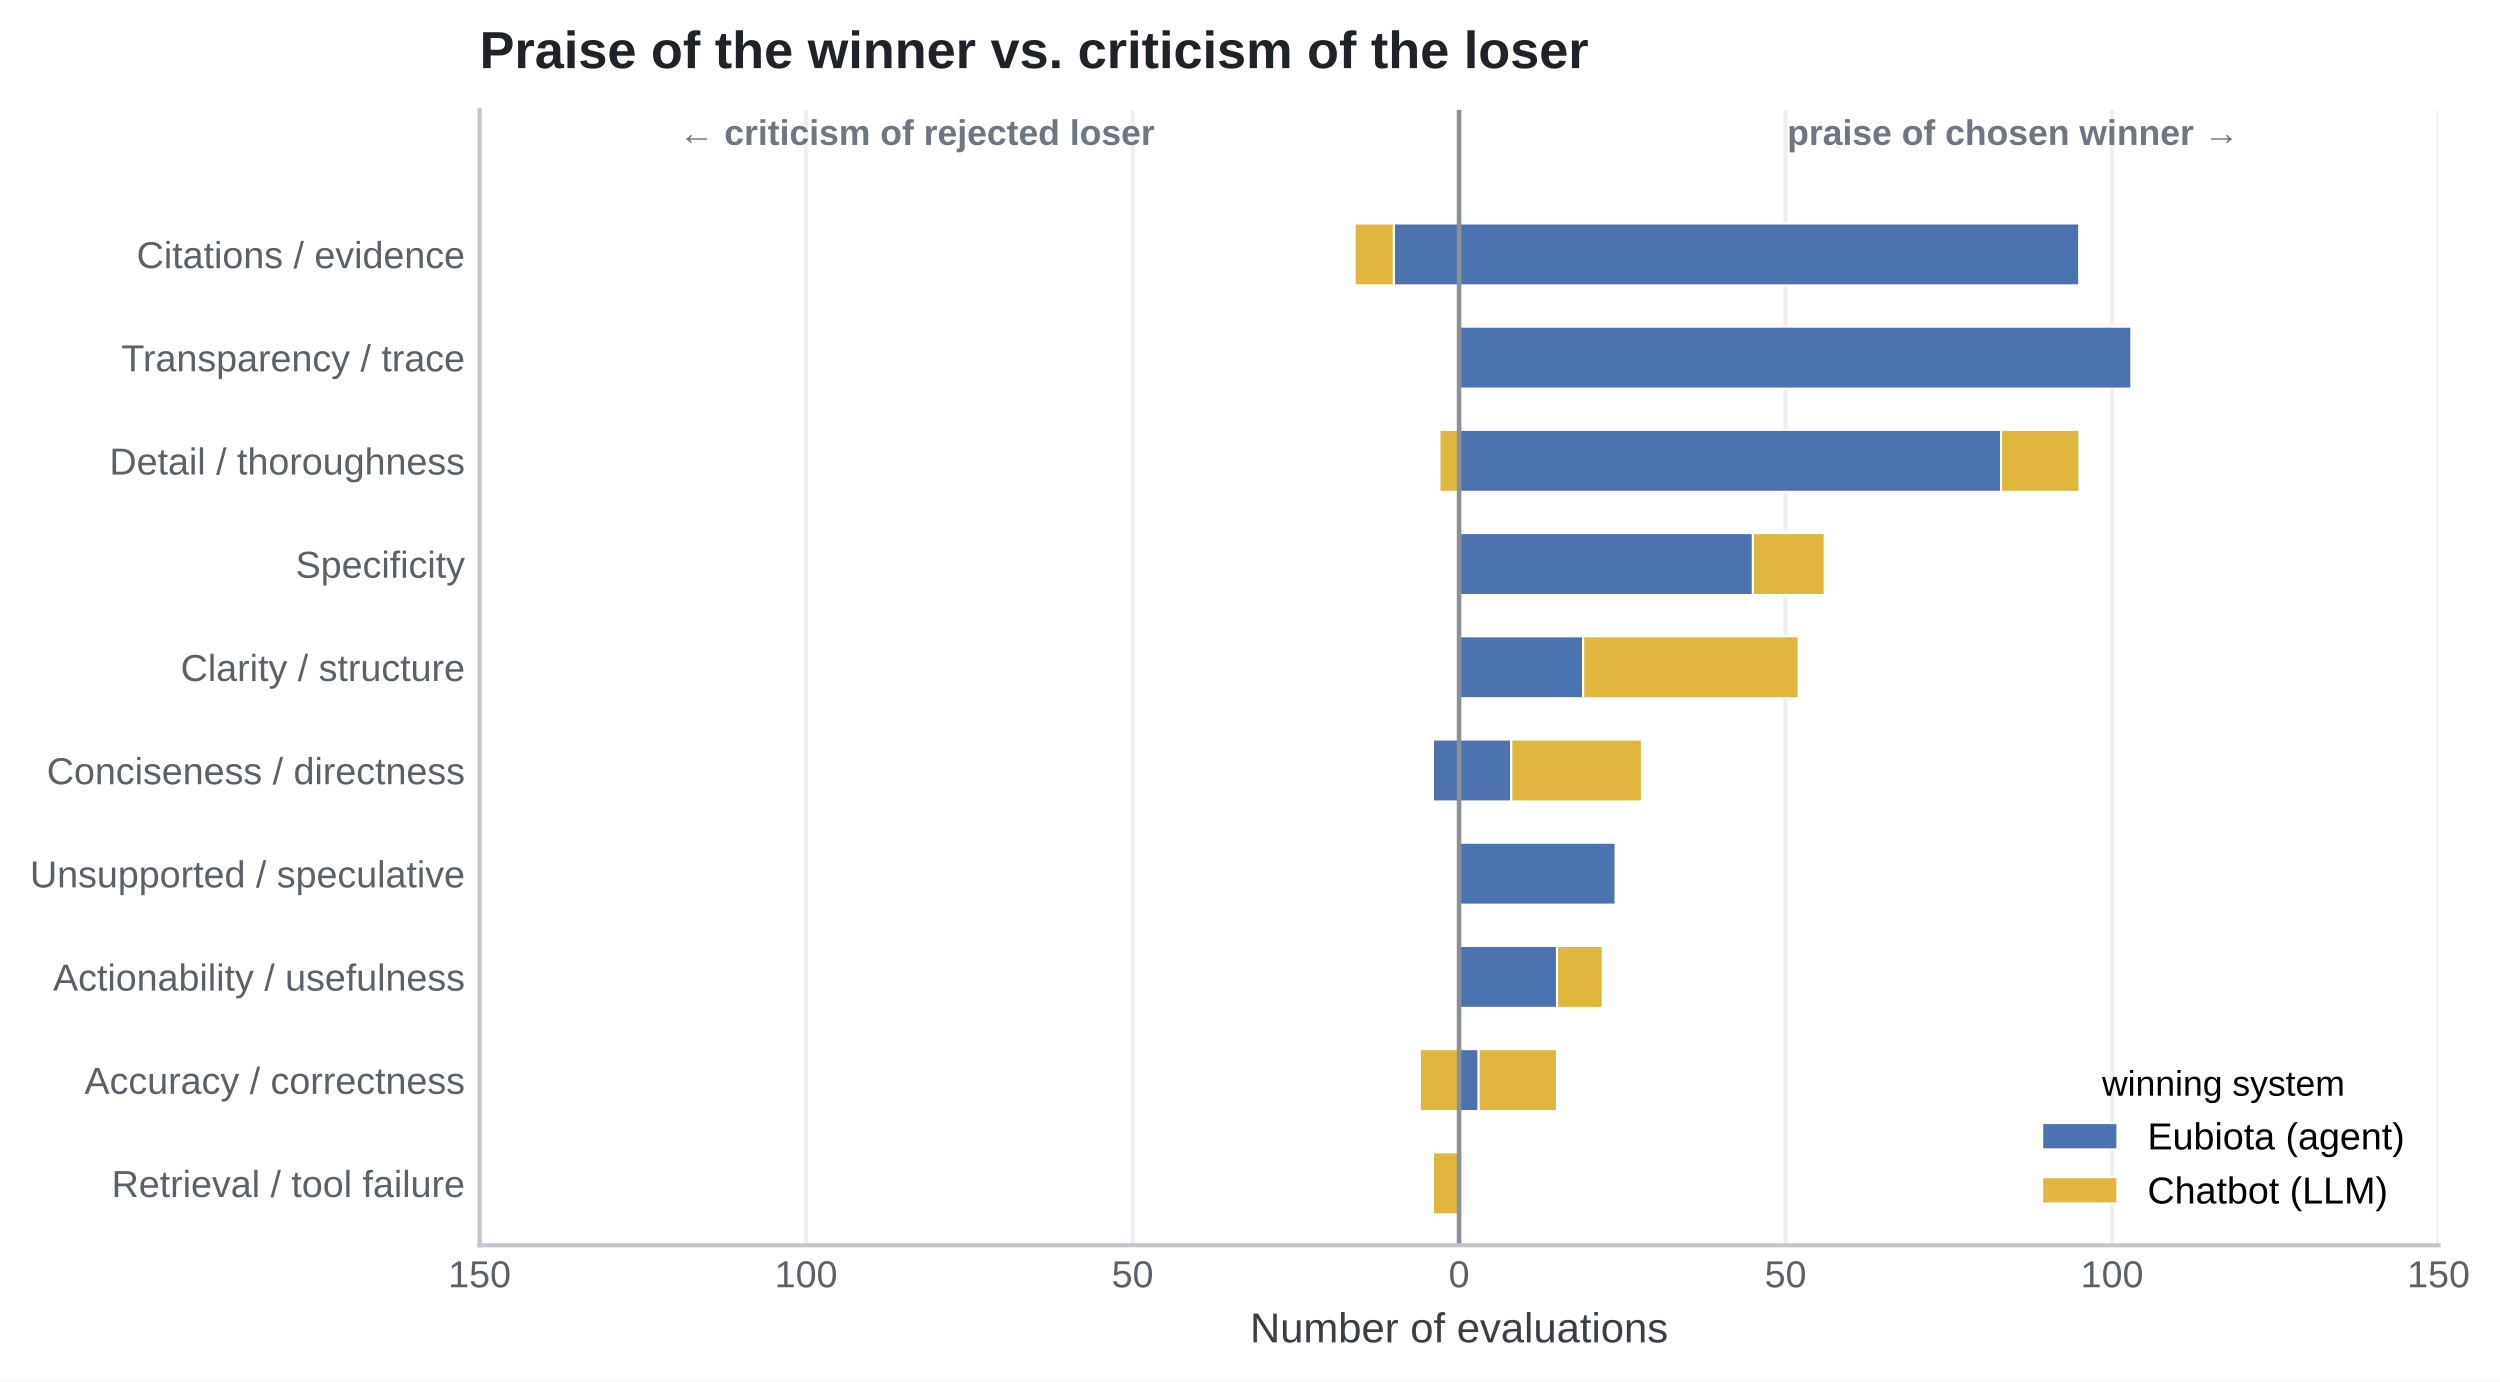
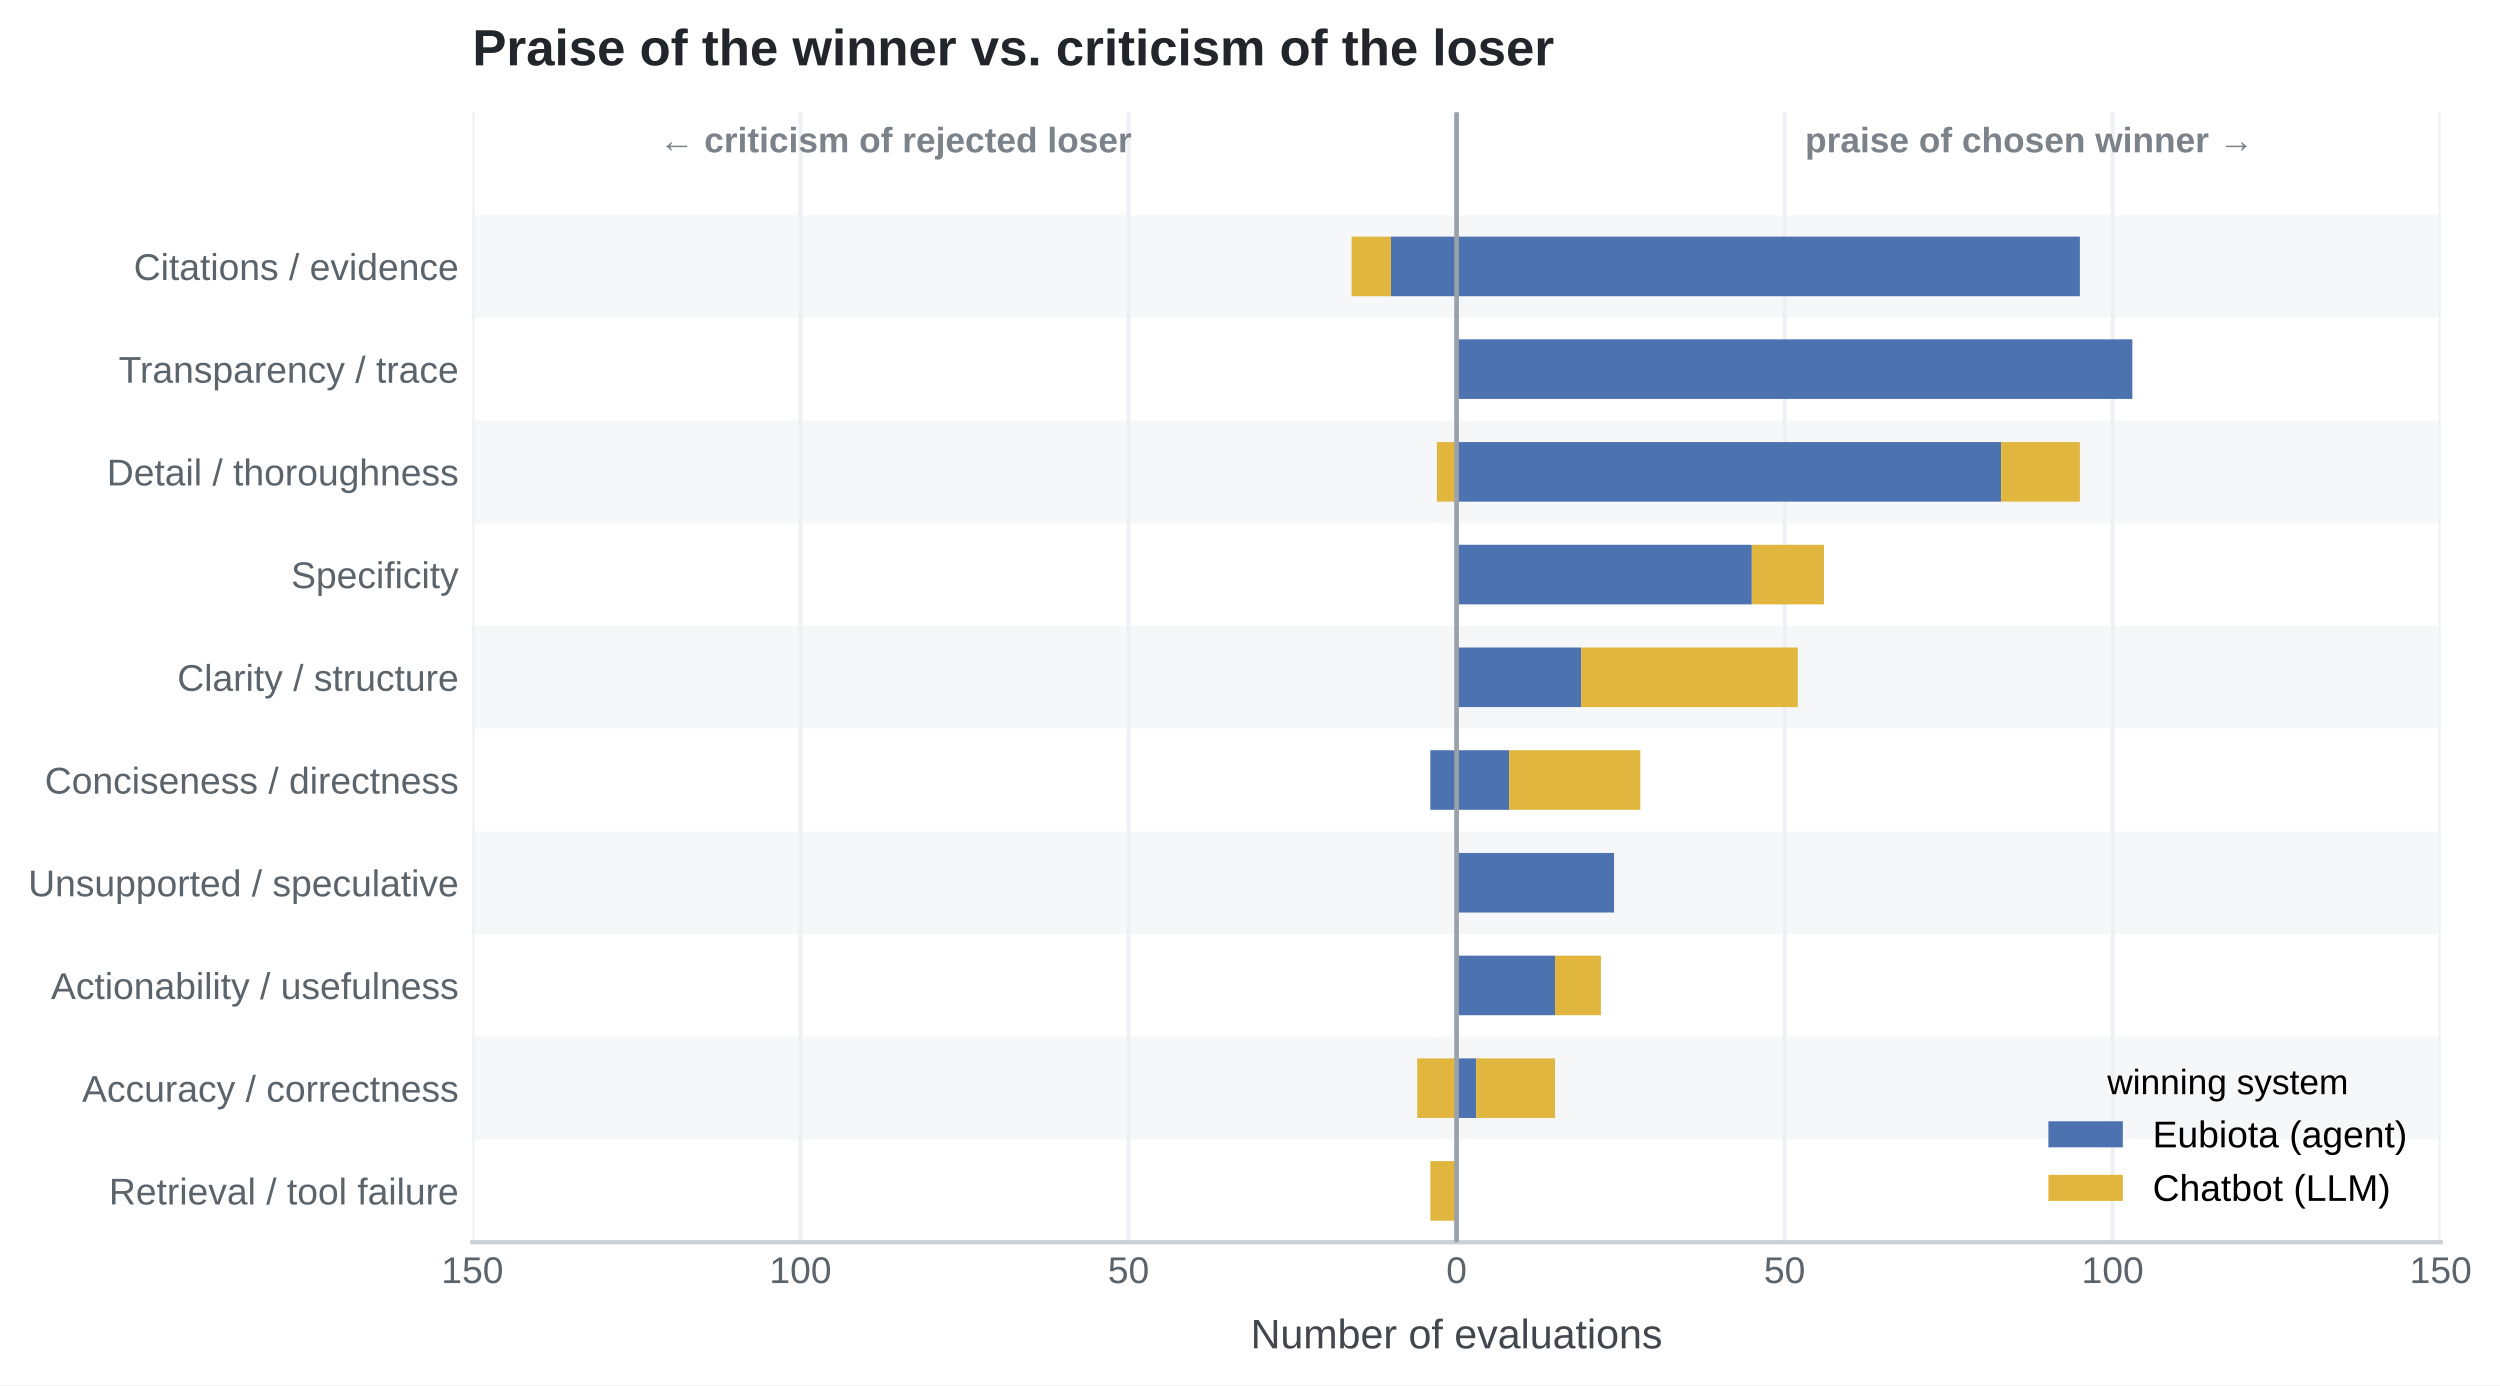
- <svg xmlns="http://www.w3.org/2000/svg" width="598.183pt" height="330.487pt" viewBox="0 0 598.183 330.487" version="1.1">
+ <svg xmlns="http://www.w3.org/2000/svg" width="637.861pt" height="353.422pt" viewBox="0 0 637.861 353.422" version="1.1">
  <defs>
    <style type="text/css">*{stroke-linejoin: round; stroke-linecap: butt}</style>
  </defs>
  <g id="figure_1">
    <g id="patch_1">
-       <path d="M 0 330.487  L 598.183 330.487  L 598.183 0  L 0 0  z " style="fill: #ffffff" />
+       <path d="M 0 353.422  L 637.861 353.422  L 637.861 0  L 0 0  z " style="fill: #ffffff" />
    </g>
    <g id="axes_1">
      <g id="patch_2">
-         <path d="M 114.755 297.956  L 583.475 297.956  L 583.475 26.3  L 114.755 26.3  z " style="fill: #ffffff" />
+         <path d="M 120.536 316.952  L 622.736 316.952  L 622.736 28.664  L 120.536 28.664  z " style="fill: #ffffff" />
+       </g>
+       <g id="patch_3">
+         <path d="M 120.536 54.872  L 622.736 54.872  L 622.736 81.08  L 120.536 81.08  z " clip-path="url(#p76a60ad935)" style="fill: #f6f7f9" />
+       </g>
+       <g id="patch_4">
+         <path d="M 120.536 107.288  L 622.736 107.288  L 622.736 133.496  L 120.536 133.496  z " clip-path="url(#p76a60ad935)" style="fill: #f6f7f9" />
+       </g>
+       <g id="patch_5">
+         <path d="M 120.536 159.704  L 622.736 159.704  L 622.736 185.912  L 120.536 185.912  z " clip-path="url(#p76a60ad935)" style="fill: #f6f7f9" />
+       </g>
+       <g id="patch_6">
+         <path d="M 120.536 212.12  L 622.736 212.12  L 622.736 238.328  L 120.536 238.328  z " clip-path="url(#p76a60ad935)" style="fill: #f6f7f9" />
+       </g>
+       <g id="patch_7">
+         <path d="M 120.536 264.536  L 622.736 264.536  L 622.736 290.744  L 120.536 290.744  z " clip-path="url(#p76a60ad935)" style="fill: #f6f7f9" />
      </g>
      <g id="matplotlib.axis_1">
        <g id="xtick_1">
          <g id="line2d_1">
-             <path d="M 114.755 297.956  L 114.755 26.3  " clip-path="url(#p60d4a87318)" style="fill: none; stroke: #edeff2; stroke-linecap: square" />
+             <path d="M 120.536 316.952  L 120.536 28.664  " clip-path="url(#p76a60ad935)" style="fill: none; stroke: #eef0f3; stroke-width: 1.1; stroke-linecap: square" />
          </g>
          <g id="line2d_2" />
          <g id="text_1">
-             <text style="font-size: 9px; font-family: 'Arial'; text-anchor: middle; fill: #5a6169" x="114.755" y="308.009" transform="rotate(-0 114.7555 308.0086)">150</text>
+             <text style="font-size: 9.5px; font-family: 'Arial'; text-anchor: middle; fill: #5b636b" x="120.536" y="327.369" transform="rotate(-0 120.5363 327.3686)">150</text>
          </g>
        </g>
        <g id="xtick_2">
          <g id="line2d_3">
-             <path d="M 192.875 297.956  L 192.875 26.3  " clip-path="url(#p60d4a87318)" style="fill: none; stroke: #edeff2; stroke-linecap: square" />
+             <path d="M 204.236 316.952  L 204.236 28.664  " clip-path="url(#p76a60ad935)" style="fill: none; stroke: #eef0f3; stroke-width: 1.1; stroke-linecap: square" />
          </g>
          <g id="line2d_4" />
          <g id="text_2">
-             <text style="font-size: 9px; font-family: 'Arial'; text-anchor: middle; fill: #5a6169" x="192.875" y="308.009" transform="rotate(-0 192.8755 308.0086)">100</text>
+             <text style="font-size: 9.5px; font-family: 'Arial'; text-anchor: middle; fill: #5b636b" x="204.236" y="327.369" transform="rotate(-0 204.2363 327.3686)">100</text>
          </g>
        </g>
        <g id="xtick_3">
          <g id="line2d_5">
-             <path d="M 270.995 297.956  L 270.995 26.3  " clip-path="url(#p60d4a87318)" style="fill: none; stroke: #edeff2; stroke-linecap: square" />
+             <path d="M 287.936 316.952  L 287.936 28.664  " clip-path="url(#p76a60ad935)" style="fill: none; stroke: #eef0f3; stroke-width: 1.1; stroke-linecap: square" />
          </g>
          <g id="line2d_6" />
          <g id="text_3">
-             <text style="font-size: 9px; font-family: 'Arial'; text-anchor: middle; fill: #5a6169" x="270.995" y="308.009" transform="rotate(-0 270.9955 308.0086)">50</text>
+             <text style="font-size: 9.5px; font-family: 'Arial'; text-anchor: middle; fill: #5b636b" x="287.936" y="327.369" transform="rotate(-0 287.9363 327.3686)">50</text>
          </g>
        </g>
        <g id="xtick_4">
          <g id="line2d_7">
-             <path d="M 349.115 297.956  L 349.115 26.3  " clip-path="url(#p60d4a87318)" style="fill: none; stroke: #edeff2; stroke-linecap: square" />
+             <path d="M 371.636 316.952  L 371.636 28.664  " clip-path="url(#p76a60ad935)" style="fill: none; stroke: #eef0f3; stroke-width: 1.1; stroke-linecap: square" />
          </g>
          <g id="line2d_8" />
          <g id="text_4">
-             <text style="font-size: 9px; font-family: 'Arial'; text-anchor: middle; fill: #5a6169" x="349.115" y="308.009" transform="rotate(-0 349.1155 308.0086)">0</text>
+             <text style="font-size: 9.5px; font-family: 'Arial'; text-anchor: middle; fill: #5b636b" x="371.636" y="327.369" transform="rotate(-0 371.6363 327.3686)">0</text>
          </g>
        </g>
        <g id="xtick_5">
          <g id="line2d_9">
-             <path d="M 427.235 297.956  L 427.235 26.3  " clip-path="url(#p60d4a87318)" style="fill: none; stroke: #edeff2; stroke-linecap: square" />
+             <path d="M 455.336 316.952  L 455.336 28.664  " clip-path="url(#p76a60ad935)" style="fill: none; stroke: #eef0f3; stroke-width: 1.1; stroke-linecap: square" />
          </g>
          <g id="line2d_10" />
          <g id="text_5">
-             <text style="font-size: 9px; font-family: 'Arial'; text-anchor: middle; fill: #5a6169" x="427.235" y="308.009" transform="rotate(-0 427.2355 308.0086)">50</text>
+             <text style="font-size: 9.5px; font-family: 'Arial'; text-anchor: middle; fill: #5b636b" x="455.336" y="327.369" transform="rotate(-0 455.3363 327.3686)">50</text>
          </g>
        </g>
        <g id="xtick_6">
          <g id="line2d_11">
-             <path d="M 505.355 297.956  L 505.355 26.3  " clip-path="url(#p60d4a87318)" style="fill: none; stroke: #edeff2; stroke-linecap: square" />
+             <path d="M 539.036 316.952  L 539.036 28.664  " clip-path="url(#p76a60ad935)" style="fill: none; stroke: #eef0f3; stroke-width: 1.1; stroke-linecap: square" />
          </g>
          <g id="line2d_12" />
          <g id="text_6">
-             <text style="font-size: 9px; font-family: 'Arial'; text-anchor: middle; fill: #5a6169" x="505.355" y="308.009" transform="rotate(-0 505.3555 308.0086)">100</text>
+             <text style="font-size: 9.5px; font-family: 'Arial'; text-anchor: middle; fill: #5b636b" x="539.036" y="327.369" transform="rotate(-0 539.0363 327.3686)">100</text>
          </g>
        </g>
        <g id="xtick_7">
          <g id="line2d_13">
-             <path d="M 583.475 297.956  L 583.475 26.3  " clip-path="url(#p60d4a87318)" style="fill: none; stroke: #edeff2; stroke-linecap: square" />
+             <path d="M 622.736 316.952  L 622.736 28.664  " clip-path="url(#p76a60ad935)" style="fill: none; stroke: #eef0f3; stroke-width: 1.1; stroke-linecap: square" />
          </g>
          <g id="line2d_14" />
          <g id="text_7">
-             <text style="font-size: 9px; font-family: 'Arial'; text-anchor: middle; fill: #5a6169" x="583.475" y="308.009" transform="rotate(-0 583.4755 308.0086)">150</text>
+             <text style="font-size: 9.5px; font-family: 'Arial'; text-anchor: middle; fill: #5b636b" x="622.736" y="327.369" transform="rotate(-0 622.7363 327.3686)">150</text>
          </g>
        </g>
        <g id="text_8">
-           <text style="font-size: 10px; font-family: 'Arial'; text-anchor: middle; fill: #3a3f45" x="349.115" y="321.183" transform="rotate(-0 349.1155 321.1829)">Number of evaluations</text>
+           <text style="font-size: 10.5px; font-family: 'Arial'; text-anchor: middle; fill: #41474d" x="371.636" y="344.012" transform="rotate(-0 371.6363 344.0122)">Number of evaluations</text>
        </g>
      </g>
      <g id="matplotlib.axis_2">
        <g id="ytick_1">
          <g id="line2d_15" />
          <g id="text_9">
-             <text style="font-size: 9px; font-family: 'Arial'; text-anchor: end; fill: #5a6169" x="111.255" y="64.151" transform="rotate(-0 111.2555 64.15086)">Citations / evidence</text>
+             <text style="font-size: 9.5px; font-family: 'Arial'; text-anchor: end; fill: #5b636b" x="117.036" y="71.434" transform="rotate(-0 117.0363 71.43448)">Citations / evidence</text>
          </g>
        </g>
        <g id="ytick_2">
          <g id="line2d_16" />
          <g id="text_10">
-             <text style="font-size: 9px; font-family: 'Arial'; text-anchor: end; fill: #5a6169" x="111.255" y="88.847" transform="rotate(-0 111.2555 88.84686)">Transparency / trace</text>
+             <text style="font-size: 9.5px; font-family: 'Arial'; text-anchor: end; fill: #5b636b" x="117.036" y="97.642" transform="rotate(-0 117.0363 97.64248)">Transparency / trace</text>
          </g>
        </g>
        <g id="ytick_3">
          <g id="line2d_17" />
          <g id="text_11">
-             <text style="font-size: 9px; font-family: 'Arial'; text-anchor: end; fill: #5a6169" x="111.255" y="113.543" transform="rotate(-0 111.2555 113.5429)">Detail / thoroughness</text>
+             <text style="font-size: 9.5px; font-family: 'Arial'; text-anchor: end; fill: #5b636b" x="117.036" y="123.85" transform="rotate(-0 117.0363 123.8505)">Detail / thoroughness</text>
          </g>
        </g>
        <g id="ytick_4">
          <g id="line2d_18" />
          <g id="text_12">
-             <text style="font-size: 9px; font-family: 'Arial'; text-anchor: end; fill: #5a6169" x="111.255" y="138.239" transform="rotate(-0 111.2555 138.2389)">Specificity</text>
+             <text style="font-size: 9.5px; font-family: 'Arial'; text-anchor: end; fill: #5b636b" x="117.036" y="150.058" transform="rotate(-0 117.0363 150.0585)">Specificity</text>
          </g>
        </g>
        <g id="ytick_5">
          <g id="line2d_19" />
          <g id="text_13">
-             <text style="font-size: 9px; font-family: 'Arial'; text-anchor: end; fill: #5a6169" x="111.255" y="162.935" transform="rotate(-0 111.2555 162.9349)">Clarity / structure</text>
+             <text style="font-size: 9.5px; font-family: 'Arial'; text-anchor: end; fill: #5b636b" x="117.036" y="176.266" transform="rotate(-0 117.0363 176.2665)">Clarity / structure</text>
          </g>
        </g>
        <g id="ytick_6">
          <g id="line2d_20" />
          <g id="text_14">
-             <text style="font-size: 9px; font-family: 'Arial'; text-anchor: end; fill: #5a6169" x="111.255" y="187.631" transform="rotate(-0 111.2555 187.6309)">Conciseness / directness</text>
+             <text style="font-size: 9.5px; font-family: 'Arial'; text-anchor: end; fill: #5b636b" x="117.036" y="202.474" transform="rotate(-0 117.0363 202.4745)">Conciseness / directness</text>
          </g>
        </g>
        <g id="ytick_7">
          <g id="line2d_21" />
          <g id="text_15">
-             <text style="font-size: 9px; font-family: 'Arial'; text-anchor: end; fill: #5a6169" x="111.255" y="212.327" transform="rotate(-0 111.2555 212.3269)">Unsupported / speculative</text>
+             <text style="font-size: 9.5px; font-family: 'Arial'; text-anchor: end; fill: #5b636b" x="117.036" y="228.682" transform="rotate(-0 117.0363 228.6825)">Unsupported / speculative</text>
          </g>
        </g>
        <g id="ytick_8">
          <g id="line2d_22" />
          <g id="text_16">
-             <text style="font-size: 9px; font-family: 'Arial'; text-anchor: end; fill: #5a6169" x="111.255" y="237.023" transform="rotate(-0 111.2555 237.0229)">Actionability / usefulness</text>
+             <text style="font-size: 9.5px; font-family: 'Arial'; text-anchor: end; fill: #5b636b" x="117.036" y="254.89" transform="rotate(-0 117.0363 254.8905)">Actionability / usefulness</text>
          </g>
        </g>
        <g id="ytick_9">
          <g id="line2d_23" />
          <g id="text_17">
-             <text style="font-size: 9px; font-family: 'Arial'; text-anchor: end; fill: #5a6169" x="111.255" y="261.719" transform="rotate(-0 111.2555 261.7189)">Accuracy / correctness</text>
+             <text style="font-size: 9.5px; font-family: 'Arial'; text-anchor: end; fill: #5b636b" x="117.036" y="281.098" transform="rotate(-0 117.0363 281.0985)">Accuracy / correctness</text>
          </g>
        </g>
        <g id="ytick_10">
          <g id="line2d_24" />
          <g id="text_18">
-             <text style="font-size: 9px; font-family: 'Arial'; text-anchor: end; fill: #5a6169" x="111.255" y="286.415" transform="rotate(-0 111.2555 286.4149)">Retrieval / tool failure</text>
-           </g>
-         </g>
-       </g>
-       <g id="patch_3">
-         <path d="M 349.115 53.466  L 497.543 53.466  L 497.543 68.284  L 349.115 68.284  z " clip-path="url(#p60d4a87318)" style="fill: #4c72b0; stroke: #ffffff; stroke-width: 0.5; stroke-linejoin: miter" />
-       </g>
-       <g id="patch_4">
-         <path d="M 349.115 78.162  L 510.043 78.162  L 510.043 92.98  L 349.115 92.98  z " clip-path="url(#p60d4a87318)" style="fill: #4c72b0; stroke: #ffffff; stroke-width: 0.5; stroke-linejoin: miter" />
-       </g>
-       <g id="patch_5">
-         <path d="M 349.115 102.858  L 478.795 102.858  L 478.795 117.676  L 349.115 117.676  z " clip-path="url(#p60d4a87318)" style="fill: #4c72b0; stroke: #ffffff; stroke-width: 0.5; stroke-linejoin: miter" />
-       </g>
-       <g id="patch_6">
-         <path d="M 349.115 127.554  L 419.423 127.554  L 419.423 142.372  L 349.115 142.372  z " clip-path="url(#p60d4a87318)" style="fill: #4c72b0; stroke: #ffffff; stroke-width: 0.5; stroke-linejoin: miter" />
-       </g>
-       <g id="patch_7">
-         <path d="M 349.115 152.25  L 378.801 152.25  L 378.801 167.068  L 349.115 167.068  z " clip-path="url(#p60d4a87318)" style="fill: #4c72b0; stroke: #ffffff; stroke-width: 0.5; stroke-linejoin: miter" />
+             <text style="font-size: 9.5px; font-family: 'Arial'; text-anchor: end; fill: #5b636b" x="117.036" y="307.306" transform="rotate(-0 117.0363 307.3065)">Retrieval / tool failure</text>
+           </g>
+         </g>
      </g>
      <g id="patch_8">
-         <path d="M 349.115 176.946  L 361.615 176.946  L 361.615 191.764  L 349.115 191.764  z " clip-path="url(#p60d4a87318)" style="fill: #4c72b0; stroke: #ffffff; stroke-width: 0.5; stroke-linejoin: miter" />
+         <path d="M 120.536 316.952  L 622.736 316.952  " style="fill: none; stroke: #cbd0d6; stroke-width: 1.1; stroke-linejoin: miter; stroke-linecap: square" />
      </g>
      <g id="patch_9">
-         <path d="M 349.115 201.642  L 386.613 201.642  L 386.613 216.46  L 349.115 216.46  z " clip-path="url(#p60d4a87318)" style="fill: #4c72b0; stroke: #ffffff; stroke-width: 0.5; stroke-linejoin: miter" />
+         <path d="M 371.636 60.376  L 530.666 60.376  L 530.666 75.577  L 371.636 75.577  z " clip-path="url(#p76a60ad935)" style="fill: #4c72b0" />
      </g>
      <g id="patch_10">
-         <path d="M 349.115 226.338  L 372.551 226.338  L 372.551 241.156  L 349.115 241.156  z " clip-path="url(#p60d4a87318)" style="fill: #4c72b0; stroke: #ffffff; stroke-width: 0.5; stroke-linejoin: miter" />
+         <path d="M 371.636 86.584  L 544.058 86.584  L 544.058 101.785  L 371.636 101.785  z " clip-path="url(#p76a60ad935)" style="fill: #4c72b0" />
      </g>
      <g id="patch_11">
-         <path d="M 349.115 251.034  L 353.803 251.034  L 353.803 265.852  L 349.115 265.852  z " clip-path="url(#p60d4a87318)" style="fill: #4c72b0; stroke: #ffffff; stroke-width: 0.5; stroke-linejoin: miter" />
+         <path d="M 371.636 112.792  L 510.578 112.792  L 510.578 127.993  L 371.636 127.993  z " clip-path="url(#p76a60ad935)" style="fill: #4c72b0" />
      </g>
      <g id="patch_12">
-         <path d="M 349.115 275.73  L 349.115 275.73  L 349.115 290.548  L 349.115 290.548  z " clip-path="url(#p60d4a87318)" style="fill: #4c72b0; stroke: #ffffff; stroke-width: 0.5; stroke-linejoin: miter" />
+         <path d="M 371.636 139  L 446.966 139  L 446.966 154.201  L 371.636 154.201  z " clip-path="url(#p76a60ad935)" style="fill: #4c72b0" />
      </g>
      <g id="patch_13">
-         <path d="M 497.543 53.466  L 497.543 53.466  L 497.543 68.284  L 497.543 68.284  z " clip-path="url(#p60d4a87318)" style="fill: #e0b63e; stroke: #ffffff; stroke-width: 0.5; stroke-linejoin: miter" />
+         <path d="M 371.636 165.208  L 403.442 165.208  L 403.442 180.409  L 371.636 180.409  z " clip-path="url(#p76a60ad935)" style="fill: #4c72b0" />
      </g>
      <g id="patch_14">
-         <path d="M 510.043 78.162  L 510.043 78.162  L 510.043 92.98  L 510.043 92.98  z " clip-path="url(#p60d4a87318)" style="fill: #e0b63e; stroke: #ffffff; stroke-width: 0.5; stroke-linejoin: miter" />
+         <path d="M 371.636 191.416  L 385.028 191.416  L 385.028 206.617  L 371.636 206.617  z " clip-path="url(#p76a60ad935)" style="fill: #4c72b0" />
      </g>
      <g id="patch_15">
-         <path d="M 478.795 102.858  L 497.543 102.858  L 497.543 117.676  L 478.795 117.676  z " clip-path="url(#p60d4a87318)" style="fill: #e0b63e; stroke: #ffffff; stroke-width: 0.5; stroke-linejoin: miter" />
+         <path d="M 371.636 217.624  L 411.812 217.624  L 411.812 232.825  L 371.636 232.825  z " clip-path="url(#p76a60ad935)" style="fill: #4c72b0" />
      </g>
      <g id="patch_16">
-         <path d="M 419.423 127.554  L 436.61 127.554  L 436.61 142.372  L 419.423 142.372  z " clip-path="url(#p60d4a87318)" style="fill: #e0b63e; stroke: #ffffff; stroke-width: 0.5; stroke-linejoin: miter" />
+         <path d="M 371.636 243.832  L 396.746 243.832  L 396.746 259.033  L 371.636 259.033  z " clip-path="url(#p76a60ad935)" style="fill: #4c72b0" />
      </g>
      <g id="patch_17">
-         <path d="M 378.801 152.25  L 430.36 152.25  L 430.36 167.068  L 378.801 167.068  z " clip-path="url(#p60d4a87318)" style="fill: #e0b63e; stroke: #ffffff; stroke-width: 0.5; stroke-linejoin: miter" />
+         <path d="M 371.636 270.04  L 376.658 270.04  L 376.658 285.241  L 371.636 285.241  z " clip-path="url(#p76a60ad935)" style="fill: #4c72b0" />
      </g>
      <g id="patch_18">
-         <path d="M 361.615 176.946  L 392.863 176.946  L 392.863 191.764  L 361.615 191.764  z " clip-path="url(#p60d4a87318)" style="fill: #e0b63e; stroke: #ffffff; stroke-width: 0.5; stroke-linejoin: miter" />
+         <path d="M 371.636 296.248  L 371.636 296.248  L 371.636 311.449  L 371.636 311.449  z " clip-path="url(#p76a60ad935)" style="fill: #4c72b0" />
      </g>
      <g id="patch_19">
-         <path d="M 386.613 201.642  L 386.613 201.642  L 386.613 216.46  L 386.613 216.46  z " clip-path="url(#p60d4a87318)" style="fill: #e0b63e; stroke: #ffffff; stroke-width: 0.5; stroke-linejoin: miter" />
+         <path d="M 530.666 60.376  L 530.666 60.376  L 530.666 75.577  L 530.666 75.577  z " clip-path="url(#p76a60ad935)" style="fill: #e0b63e" />
      </g>
      <g id="patch_20">
-         <path d="M 372.551 226.338  L 383.488 226.338  L 383.488 241.156  L 372.551 241.156  z " clip-path="url(#p60d4a87318)" style="fill: #e0b63e; stroke: #ffffff; stroke-width: 0.5; stroke-linejoin: miter" />
+         <path d="M 544.058 86.584  L 544.058 86.584  L 544.058 101.785  L 544.058 101.785  z " clip-path="url(#p76a60ad935)" style="fill: #e0b63e" />
      </g>
      <g id="patch_21">
-         <path d="M 353.803 251.034  L 372.551 251.034  L 372.551 265.852  L 353.803 265.852  z " clip-path="url(#p60d4a87318)" style="fill: #e0b63e; stroke: #ffffff; stroke-width: 0.5; stroke-linejoin: miter" />
+         <path d="M 510.578 112.792  L 530.666 112.792  L 530.666 127.993  L 510.578 127.993  z " clip-path="url(#p76a60ad935)" style="fill: #e0b63e" />
      </g>
      <g id="patch_22">
-         <path d="M 349.115 275.73  L 349.115 275.73  L 349.115 290.548  L 349.115 290.548  z " clip-path="url(#p60d4a87318)" style="fill: #e0b63e; stroke: #ffffff; stroke-width: 0.5; stroke-linejoin: miter" />
+         <path d="M 446.966 139  L 465.38 139  L 465.38 154.201  L 446.966 154.201  z " clip-path="url(#p76a60ad935)" style="fill: #e0b63e" />
      </g>
      <g id="patch_23">
-         <path d="M 349.115 53.466  L 333.491 53.466  L 333.491 68.284  L 349.115 68.284  z " clip-path="url(#p60d4a87318)" style="fill: #4c72b0; stroke: #ffffff; stroke-width: 0.5; stroke-linejoin: miter" />
+         <path d="M 403.442 165.208  L 458.684 165.208  L 458.684 180.409  L 403.442 180.409  z " clip-path="url(#p76a60ad935)" style="fill: #e0b63e" />
      </g>
      <g id="patch_24">
-         <path d="M 349.115 78.162  L 349.115 78.162  L 349.115 92.98  L 349.115 92.98  z " clip-path="url(#p60d4a87318)" style="fill: #4c72b0; stroke: #ffffff; stroke-width: 0.5; stroke-linejoin: miter" />
+         <path d="M 385.028 191.416  L 418.508 191.416  L 418.508 206.617  L 385.028 206.617  z " clip-path="url(#p76a60ad935)" style="fill: #e0b63e" />
      </g>
      <g id="patch_25">
-         <path d="M 349.115 102.858  L 349.115 102.858  L 349.115 117.676  L 349.115 117.676  z " clip-path="url(#p60d4a87318)" style="fill: #4c72b0; stroke: #ffffff; stroke-width: 0.5; stroke-linejoin: miter" />
+         <path d="M 411.812 217.624  L 411.812 217.624  L 411.812 232.825  L 411.812 232.825  z " clip-path="url(#p76a60ad935)" style="fill: #e0b63e" />
      </g>
      <g id="patch_26">
-         <path d="M 349.115 127.554  L 349.115 127.554  L 349.115 142.372  L 349.115 142.372  z " clip-path="url(#p60d4a87318)" style="fill: #4c72b0; stroke: #ffffff; stroke-width: 0.5; stroke-linejoin: miter" />
+         <path d="M 396.746 243.832  L 408.464 243.832  L 408.464 259.033  L 396.746 259.033  z " clip-path="url(#p76a60ad935)" style="fill: #e0b63e" />
      </g>
      <g id="patch_27">
-         <path d="M 349.115 152.25  L 349.115 152.25  L 349.115 167.068  L 349.115 167.068  z " clip-path="url(#p60d4a87318)" style="fill: #4c72b0; stroke: #ffffff; stroke-width: 0.5; stroke-linejoin: miter" />
+         <path d="M 376.658 270.04  L 396.746 270.04  L 396.746 285.241  L 376.658 285.241  z " clip-path="url(#p76a60ad935)" style="fill: #e0b63e" />
      </g>
      <g id="patch_28">
-         <path d="M 349.115 176.946  L 342.866 176.946  L 342.866 191.764  L 349.115 191.764  z " clip-path="url(#p60d4a87318)" style="fill: #4c72b0; stroke: #ffffff; stroke-width: 0.5; stroke-linejoin: miter" />
+         <path d="M 371.636 296.248  L 371.636 296.248  L 371.636 311.449  L 371.636 311.449  z " clip-path="url(#p76a60ad935)" style="fill: #e0b63e" />
      </g>
      <g id="patch_29">
-         <path d="M 349.115 201.642  L 349.115 201.642  L 349.115 216.46  L 349.115 216.46  z " clip-path="url(#p60d4a87318)" style="fill: #4c72b0; stroke: #ffffff; stroke-width: 0.5; stroke-linejoin: miter" />
+         <path d="M 371.636 60.376  L 354.896 60.376  L 354.896 75.577  L 371.636 75.577  z " clip-path="url(#p76a60ad935)" style="fill: #4c72b0" />
      </g>
      <g id="patch_30">
-         <path d="M 349.115 226.338  L 349.115 226.338  L 349.115 241.156  L 349.115 241.156  z " clip-path="url(#p60d4a87318)" style="fill: #4c72b0; stroke: #ffffff; stroke-width: 0.5; stroke-linejoin: miter" />
+         <path d="M 371.636 86.584  L 371.636 86.584  L 371.636 101.785  L 371.636 101.785  z " clip-path="url(#p76a60ad935)" style="fill: #4c72b0" />
      </g>
      <g id="patch_31">
-         <path d="M 349.115 251.034  L 349.115 251.034  L 349.115 265.852  L 349.115 265.852  z " clip-path="url(#p60d4a87318)" style="fill: #4c72b0; stroke: #ffffff; stroke-width: 0.5; stroke-linejoin: miter" />
+         <path d="M 371.636 112.792  L 371.636 112.792  L 371.636 127.993  L 371.636 127.993  z " clip-path="url(#p76a60ad935)" style="fill: #4c72b0" />
      </g>
      <g id="patch_32">
-         <path d="M 349.115 275.73  L 349.115 275.73  L 349.115 290.548  L 349.115 290.548  z " clip-path="url(#p60d4a87318)" style="fill: #4c72b0; stroke: #ffffff; stroke-width: 0.5; stroke-linejoin: miter" />
+         <path d="M 371.636 139  L 371.636 139  L 371.636 154.201  L 371.636 154.201  z " clip-path="url(#p76a60ad935)" style="fill: #4c72b0" />
      </g>
      <g id="patch_33">
-         <path d="M 333.491 53.466  L 324.117 53.466  L 324.117 68.284  L 333.491 68.284  z " clip-path="url(#p60d4a87318)" style="fill: #e0b63e; stroke: #ffffff; stroke-width: 0.5; stroke-linejoin: miter" />
+         <path d="M 371.636 165.208  L 371.636 165.208  L 371.636 180.409  L 371.636 180.409  z " clip-path="url(#p76a60ad935)" style="fill: #4c72b0" />
      </g>
      <g id="patch_34">
-         <path d="M 349.115 78.162  L 349.115 78.162  L 349.115 92.98  L 349.115 92.98  z " clip-path="url(#p60d4a87318)" style="fill: #e0b63e; stroke: #ffffff; stroke-width: 0.5; stroke-linejoin: miter" />
+         <path d="M 371.636 191.416  L 364.94 191.416  L 364.94 206.617  L 371.636 206.617  z " clip-path="url(#p76a60ad935)" style="fill: #4c72b0" />
      </g>
      <g id="patch_35">
-         <path d="M 349.115 102.858  L 344.428 102.858  L 344.428 117.676  L 349.115 117.676  z " clip-path="url(#p60d4a87318)" style="fill: #e0b63e; stroke: #ffffff; stroke-width: 0.5; stroke-linejoin: miter" />
+         <path d="M 371.636 217.624  L 371.636 217.624  L 371.636 232.825  L 371.636 232.825  z " clip-path="url(#p76a60ad935)" style="fill: #4c72b0" />
      </g>
      <g id="patch_36">
-         <path d="M 349.115 127.554  L 349.115 127.554  L 349.115 142.372  L 349.115 142.372  z " clip-path="url(#p60d4a87318)" style="fill: #e0b63e; stroke: #ffffff; stroke-width: 0.5; stroke-linejoin: miter" />
+         <path d="M 371.636 243.832  L 371.636 243.832  L 371.636 259.033  L 371.636 259.033  z " clip-path="url(#p76a60ad935)" style="fill: #4c72b0" />
      </g>
      <g id="patch_37">
-         <path d="M 349.115 152.25  L 349.115 152.25  L 349.115 167.068  L 349.115 167.068  z " clip-path="url(#p60d4a87318)" style="fill: #e0b63e; stroke: #ffffff; stroke-width: 0.5; stroke-linejoin: miter" />
+         <path d="M 371.636 270.04  L 371.636 270.04  L 371.636 285.241  L 371.636 285.241  z " clip-path="url(#p76a60ad935)" style="fill: #4c72b0" />
      </g>
      <g id="patch_38">
-         <path d="M 342.866 176.946  L 342.866 176.946  L 342.866 191.764  L 342.866 191.764  z " clip-path="url(#p60d4a87318)" style="fill: #e0b63e; stroke: #ffffff; stroke-width: 0.5; stroke-linejoin: miter" />
+         <path d="M 371.636 296.248  L 371.636 296.248  L 371.636 311.449  L 371.636 311.449  z " clip-path="url(#p76a60ad935)" style="fill: #4c72b0" />
      </g>
      <g id="patch_39">
-         <path d="M 349.115 201.642  L 349.115 201.642  L 349.115 216.46  L 349.115 216.46  z " clip-path="url(#p60d4a87318)" style="fill: #e0b63e; stroke: #ffffff; stroke-width: 0.5; stroke-linejoin: miter" />
+         <path d="M 354.896 60.376  L 344.852 60.376  L 344.852 75.577  L 354.896 75.577  z " clip-path="url(#p76a60ad935)" style="fill: #e0b63e" />
      </g>
      <g id="patch_40">
-         <path d="M 349.115 226.338  L 349.115 226.338  L 349.115 241.156  L 349.115 241.156  z " clip-path="url(#p60d4a87318)" style="fill: #e0b63e; stroke: #ffffff; stroke-width: 0.5; stroke-linejoin: miter" />
+         <path d="M 371.636 86.584  L 371.636 86.584  L 371.636 101.785  L 371.636 101.785  z " clip-path="url(#p76a60ad935)" style="fill: #e0b63e" />
      </g>
      <g id="patch_41">
-         <path d="M 349.115 251.034  L 339.741 251.034  L 339.741 265.852  L 349.115 265.852  z " clip-path="url(#p60d4a87318)" style="fill: #e0b63e; stroke: #ffffff; stroke-width: 0.5; stroke-linejoin: miter" />
+         <path d="M 371.636 112.792  L 366.614 112.792  L 366.614 127.993  L 371.636 127.993  z " clip-path="url(#p76a60ad935)" style="fill: #e0b63e" />
      </g>
      <g id="patch_42">
-         <path d="M 349.115 275.73  L 342.866 275.73  L 342.866 290.548  L 349.115 290.548  z " clip-path="url(#p60d4a87318)" style="fill: #e0b63e; stroke: #ffffff; stroke-width: 0.5; stroke-linejoin: miter" />
+         <path d="M 371.636 139  L 371.636 139  L 371.636 154.201  L 371.636 154.201  z " clip-path="url(#p76a60ad935)" style="fill: #e0b63e" />
+       </g>
+       <g id="patch_43">
+         <path d="M 371.636 165.208  L 371.636 165.208  L 371.636 180.409  L 371.636 180.409  z " clip-path="url(#p76a60ad935)" style="fill: #e0b63e" />
+       </g>
+       <g id="patch_44">
+         <path d="M 364.94 191.416  L 364.94 191.416  L 364.94 206.617  L 364.94 206.617  z " clip-path="url(#p76a60ad935)" style="fill: #e0b63e" />
+       </g>
+       <g id="patch_45">
+         <path d="M 371.636 217.624  L 371.636 217.624  L 371.636 232.825  L 371.636 232.825  z " clip-path="url(#p76a60ad935)" style="fill: #e0b63e" />
+       </g>
+       <g id="patch_46">
+         <path d="M 371.636 243.832  L 371.636 243.832  L 371.636 259.033  L 371.636 259.033  z " clip-path="url(#p76a60ad935)" style="fill: #e0b63e" />
+       </g>
+       <g id="patch_47">
+         <path d="M 371.636 270.04  L 361.592 270.04  L 361.592 285.241  L 371.636 285.241  z " clip-path="url(#p76a60ad935)" style="fill: #e0b63e" />
+       </g>
+       <g id="patch_48">
+         <path d="M 371.636 296.248  L 364.94 296.248  L 364.94 311.449  L 371.636 311.449  z " clip-path="url(#p76a60ad935)" style="fill: #e0b63e" />
+       </g>
+       <g id="text_19">
+         <text style="font-weight: 700; font-size: 9px; font-family: 'Arial'; text-anchor: start; fill: #7b828a" x="168.178" y="38.856" transform="rotate(-0 168.1784 38.85577)">← criticism of rejected loser</text>
+       </g>
+       <g id="text_20">
+         <text style="font-weight: 700; font-size: 9px; font-family: 'Arial'; text-anchor: end; fill: #7b828a" x="575.094" y="38.856" transform="rotate(-0 575.0943 38.85586)">praise of chosen winner →</text>
+       </g>
+       <g id="text_21">
+         <text style="font-weight: 700; font-size: 13px; font-family: 'Arial'; text-anchor: start; fill: #22262b" x="120.536" y="16.664" transform="rotate(-0 120.5363 16.66436)">Praise of the winner vs. criticism of the loser</text>
      </g>
      <g id="line2d_25">
-         <path d="M 349.115 297.956  L 349.115 26.3  " clip-path="url(#p60d4a87318)" style="fill: none; stroke: #8a9199; stroke-width: 1.1; stroke-linecap: square" />
-       </g>
-       <g id="patch_43">
-         <path d="M 114.755 297.956  L 114.755 26.3  " style="fill: none; stroke: #c2c7cd; stroke-linejoin: miter; stroke-linecap: square" />
-       </g>
-       <g id="patch_44">
-         <path d="M 114.755 297.956  L 583.475 297.956  " style="fill: none; stroke: #c2c7cd; stroke-linejoin: miter; stroke-linecap: square" />
-       </g>
-       <g id="text_19">
-         <text style="font-weight: 700; font-size: 8.5px; font-family: 'Arial'; text-anchor: start; fill: #6e7681" x="162.44" y="34.674" transform="rotate(-0 162.4399 34.67397)">← criticism of rejected loser</text>
-       </g>
-       <g id="text_20">
-         <text style="font-weight: 700; font-size: 8.5px; font-family: 'Arial'; text-anchor: end; fill: #6e7681" x="535.791" y="34.674" transform="rotate(-0 535.791 34.67405)">praise of chosen winner →</text>
-       </g>
-       <g id="text_21">
-         <text style="font-weight: 700; font-size: 12.5px; font-family: 'Arial'; text-anchor: start; fill: #1f2328" x="114.755" y="16.3" transform="rotate(-0 114.7555 16.30034)">Praise of the winner vs. criticism of the loser</text>
+         <path d="M 371.636 316.952  L 371.636 28.664  " clip-path="url(#p76a60ad935)" style="fill: none; stroke: #9aa1a9; stroke-width: 1.2; stroke-linecap: square" />
      </g>
      <g id="legend_1">
        <g id="text_22">
-           <text style="font-size: 8.5px; font-family: 'Arial'; text-anchor: start" x="502.956" y="262.174" transform="rotate(-0 502.956 262.1744)">winning system</text>
-         </g>
-         <g id="patch_45">
-           <path d="M 488.639 275.016  L 506.639 275.016  L 506.639 268.716  L 488.639 268.716  z " style="fill: #4c72b0; stroke: #ffffff; stroke-width: 0.5; stroke-linejoin: miter" />
+           <text style="font-size: 9px; font-family: 'Arial'; text-anchor: start" x="537.649" y="279.177" transform="rotate(-0 537.6486 279.1767)">winning system</text>
+         </g>
+         <g id="patch_49">
+           <path d="M 522.632 292.737  L 541.632 292.737  L 541.632 286.087  L 522.632 286.087  z " style="fill: #4c72b0" />
        </g>
        <g id="text_23">
-           <text style="font-size: 9px; font-family: 'Arial'; text-anchor: start" x="513.839" y="275.016" transform="rotate(-0 513.8394 275.0157)">Eubiota (agent)</text>
-         </g>
-         <g id="patch_46">
-           <path d="M 488.639 287.962  L 506.639 287.962  L 506.639 281.662  L 488.639 281.662  z " style="fill: #e0b63e; stroke: #ffffff; stroke-width: 0.5; stroke-linejoin: miter" />
+           <text style="font-size: 9.5px; font-family: 'Arial'; text-anchor: start" x="549.232" y="292.737" transform="rotate(-0 549.2316 292.7372)">Eubiota (agent)</text>
+         </g>
+         <g id="patch_50">
+           <path d="M 522.632 306.403  L 541.632 306.403  L 541.632 299.753  L 522.632 299.753  z " style="fill: #e0b63e" />
        </g>
        <g id="text_24">
-           <text style="font-size: 9px; font-family: 'Arial'; text-anchor: start" x="513.839" y="287.962" transform="rotate(-0 513.8394 287.9621)">Chatbot (LLM)</text>
+           <text style="font-size: 9.5px; font-family: 'Arial'; text-anchor: start" x="549.232" y="306.403" transform="rotate(-0 549.2316 306.4029)">Chatbot (LLM)</text>
        </g>
      </g>
    </g>
  </g>
  <defs>
-     <clipPath id="p60d4a87318">
-       <rect x="114.755" y="26.3" width="468.72" height="271.656" />
+     <clipPath id="p76a60ad935">
+       <rect x="120.536" y="28.664" width="502.2" height="288.288" />
    </clipPath>
  </defs>
</svg>
